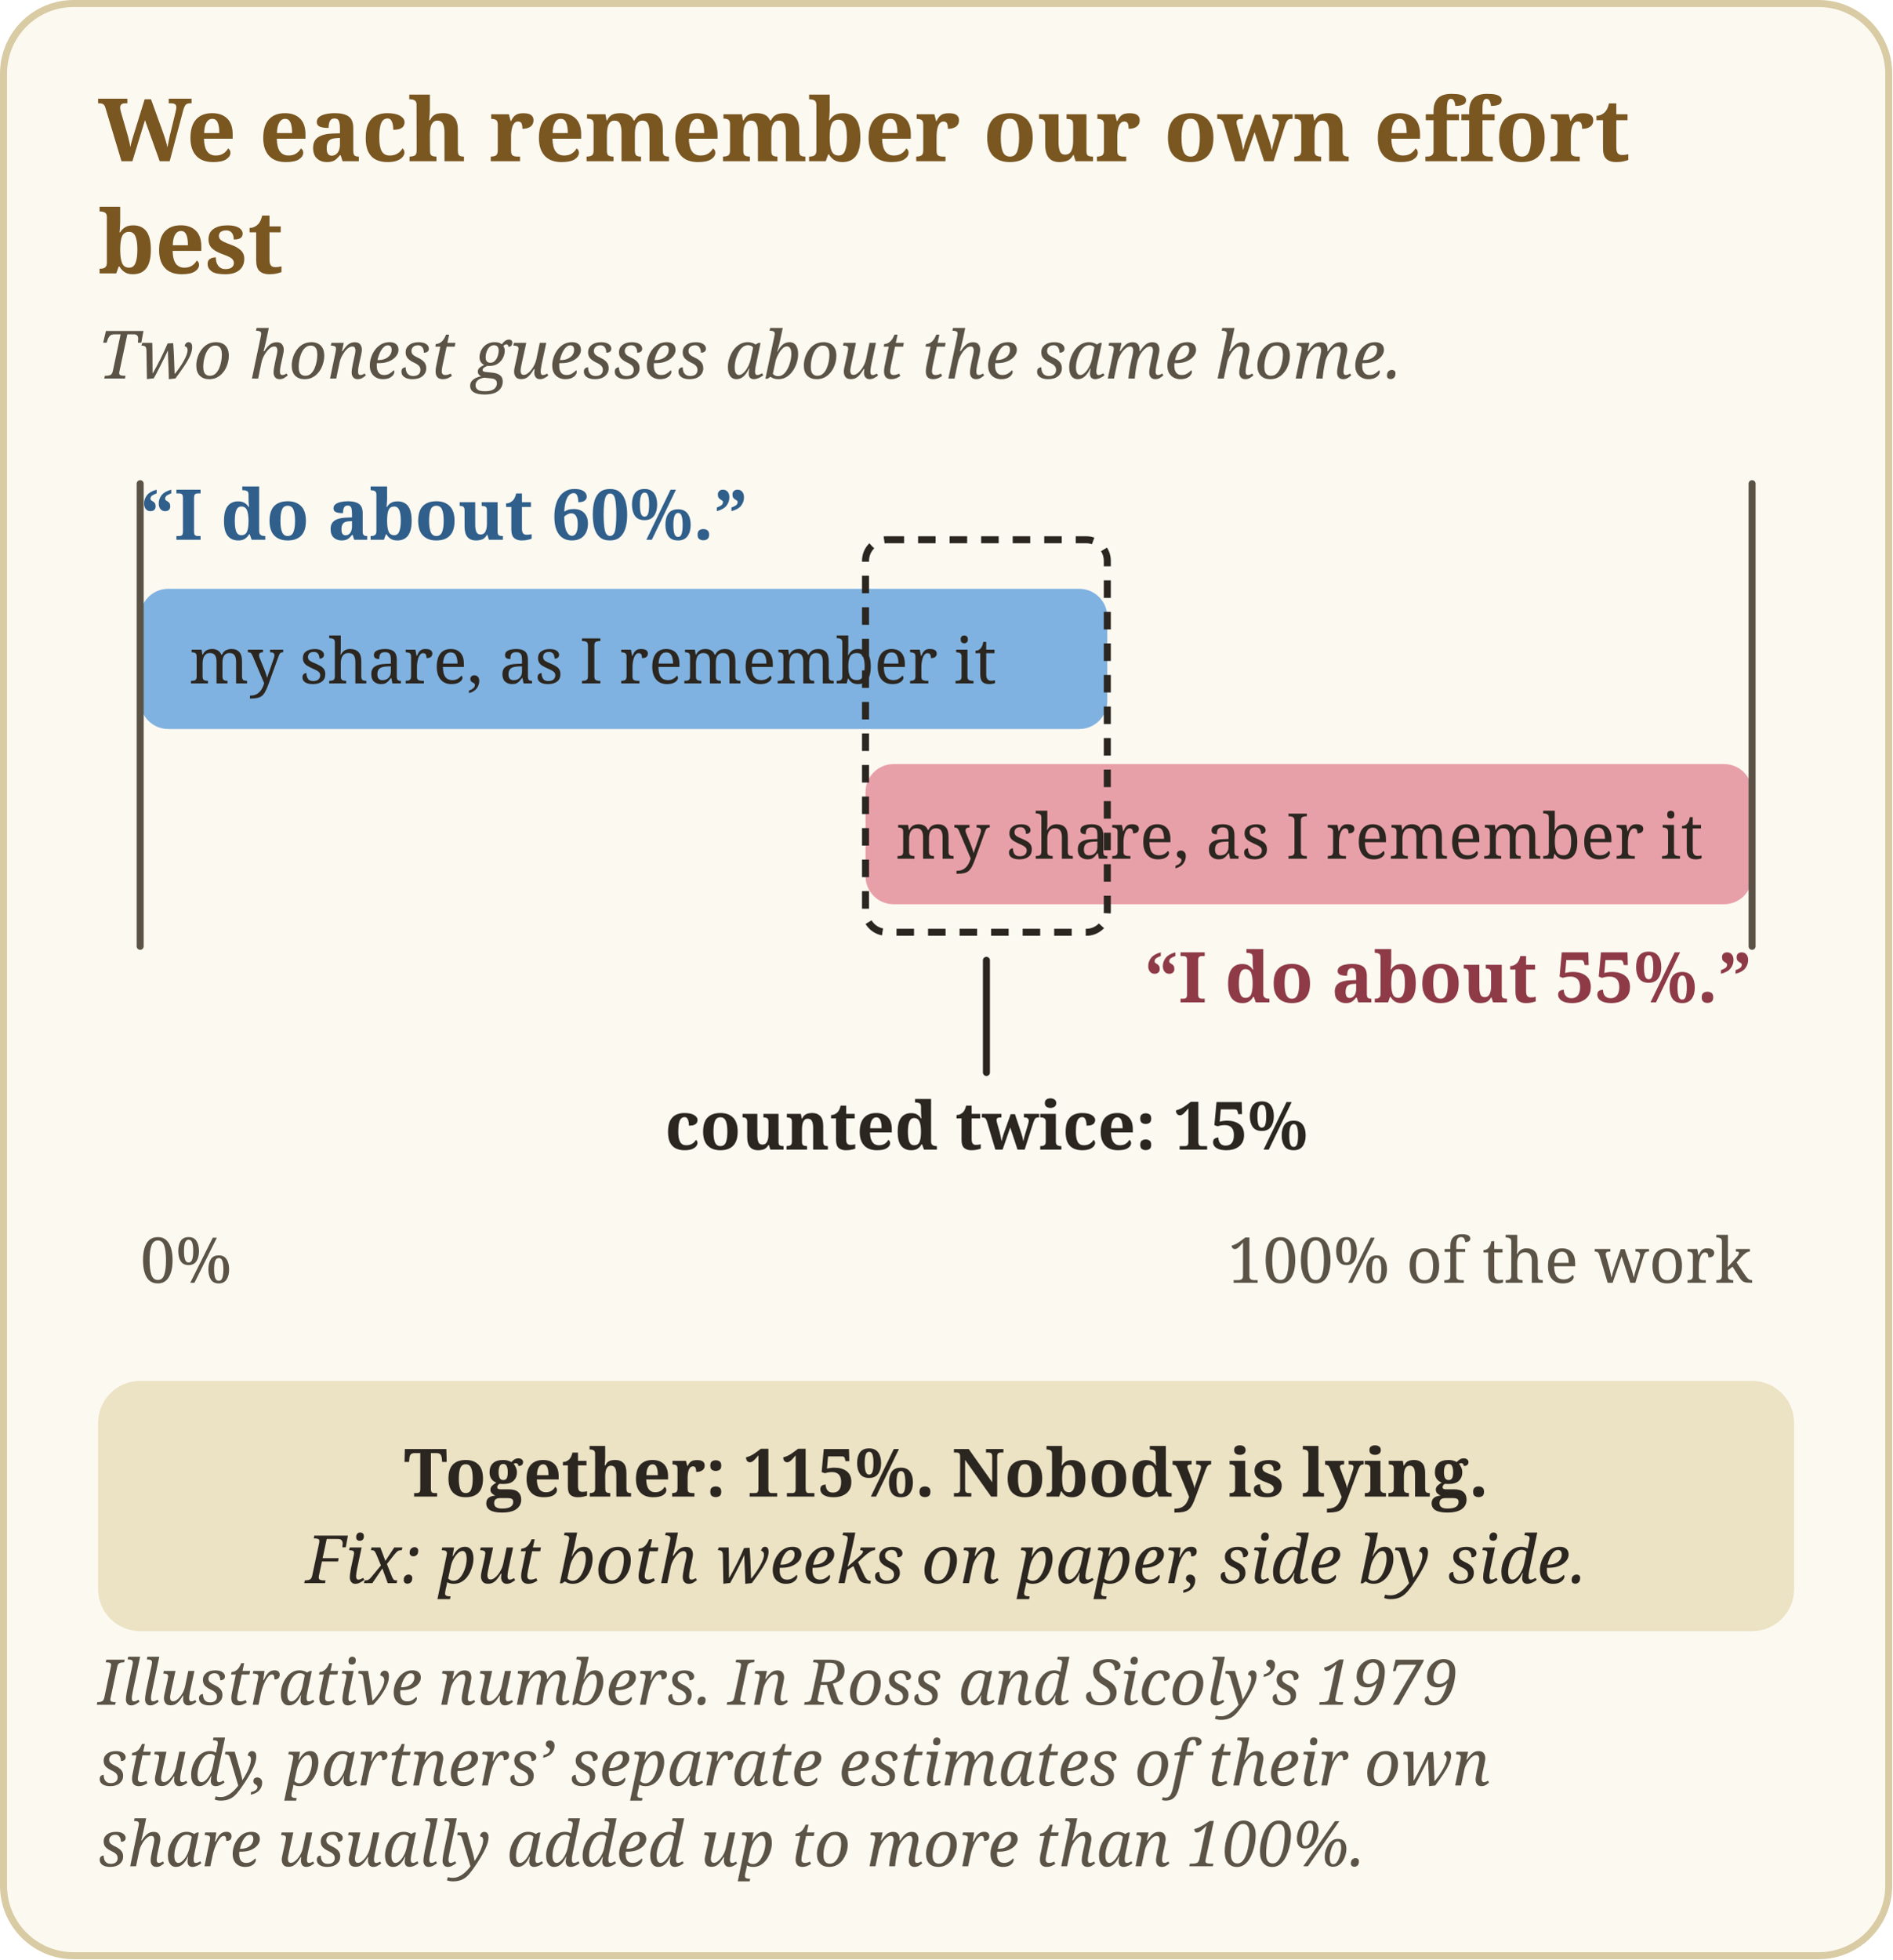
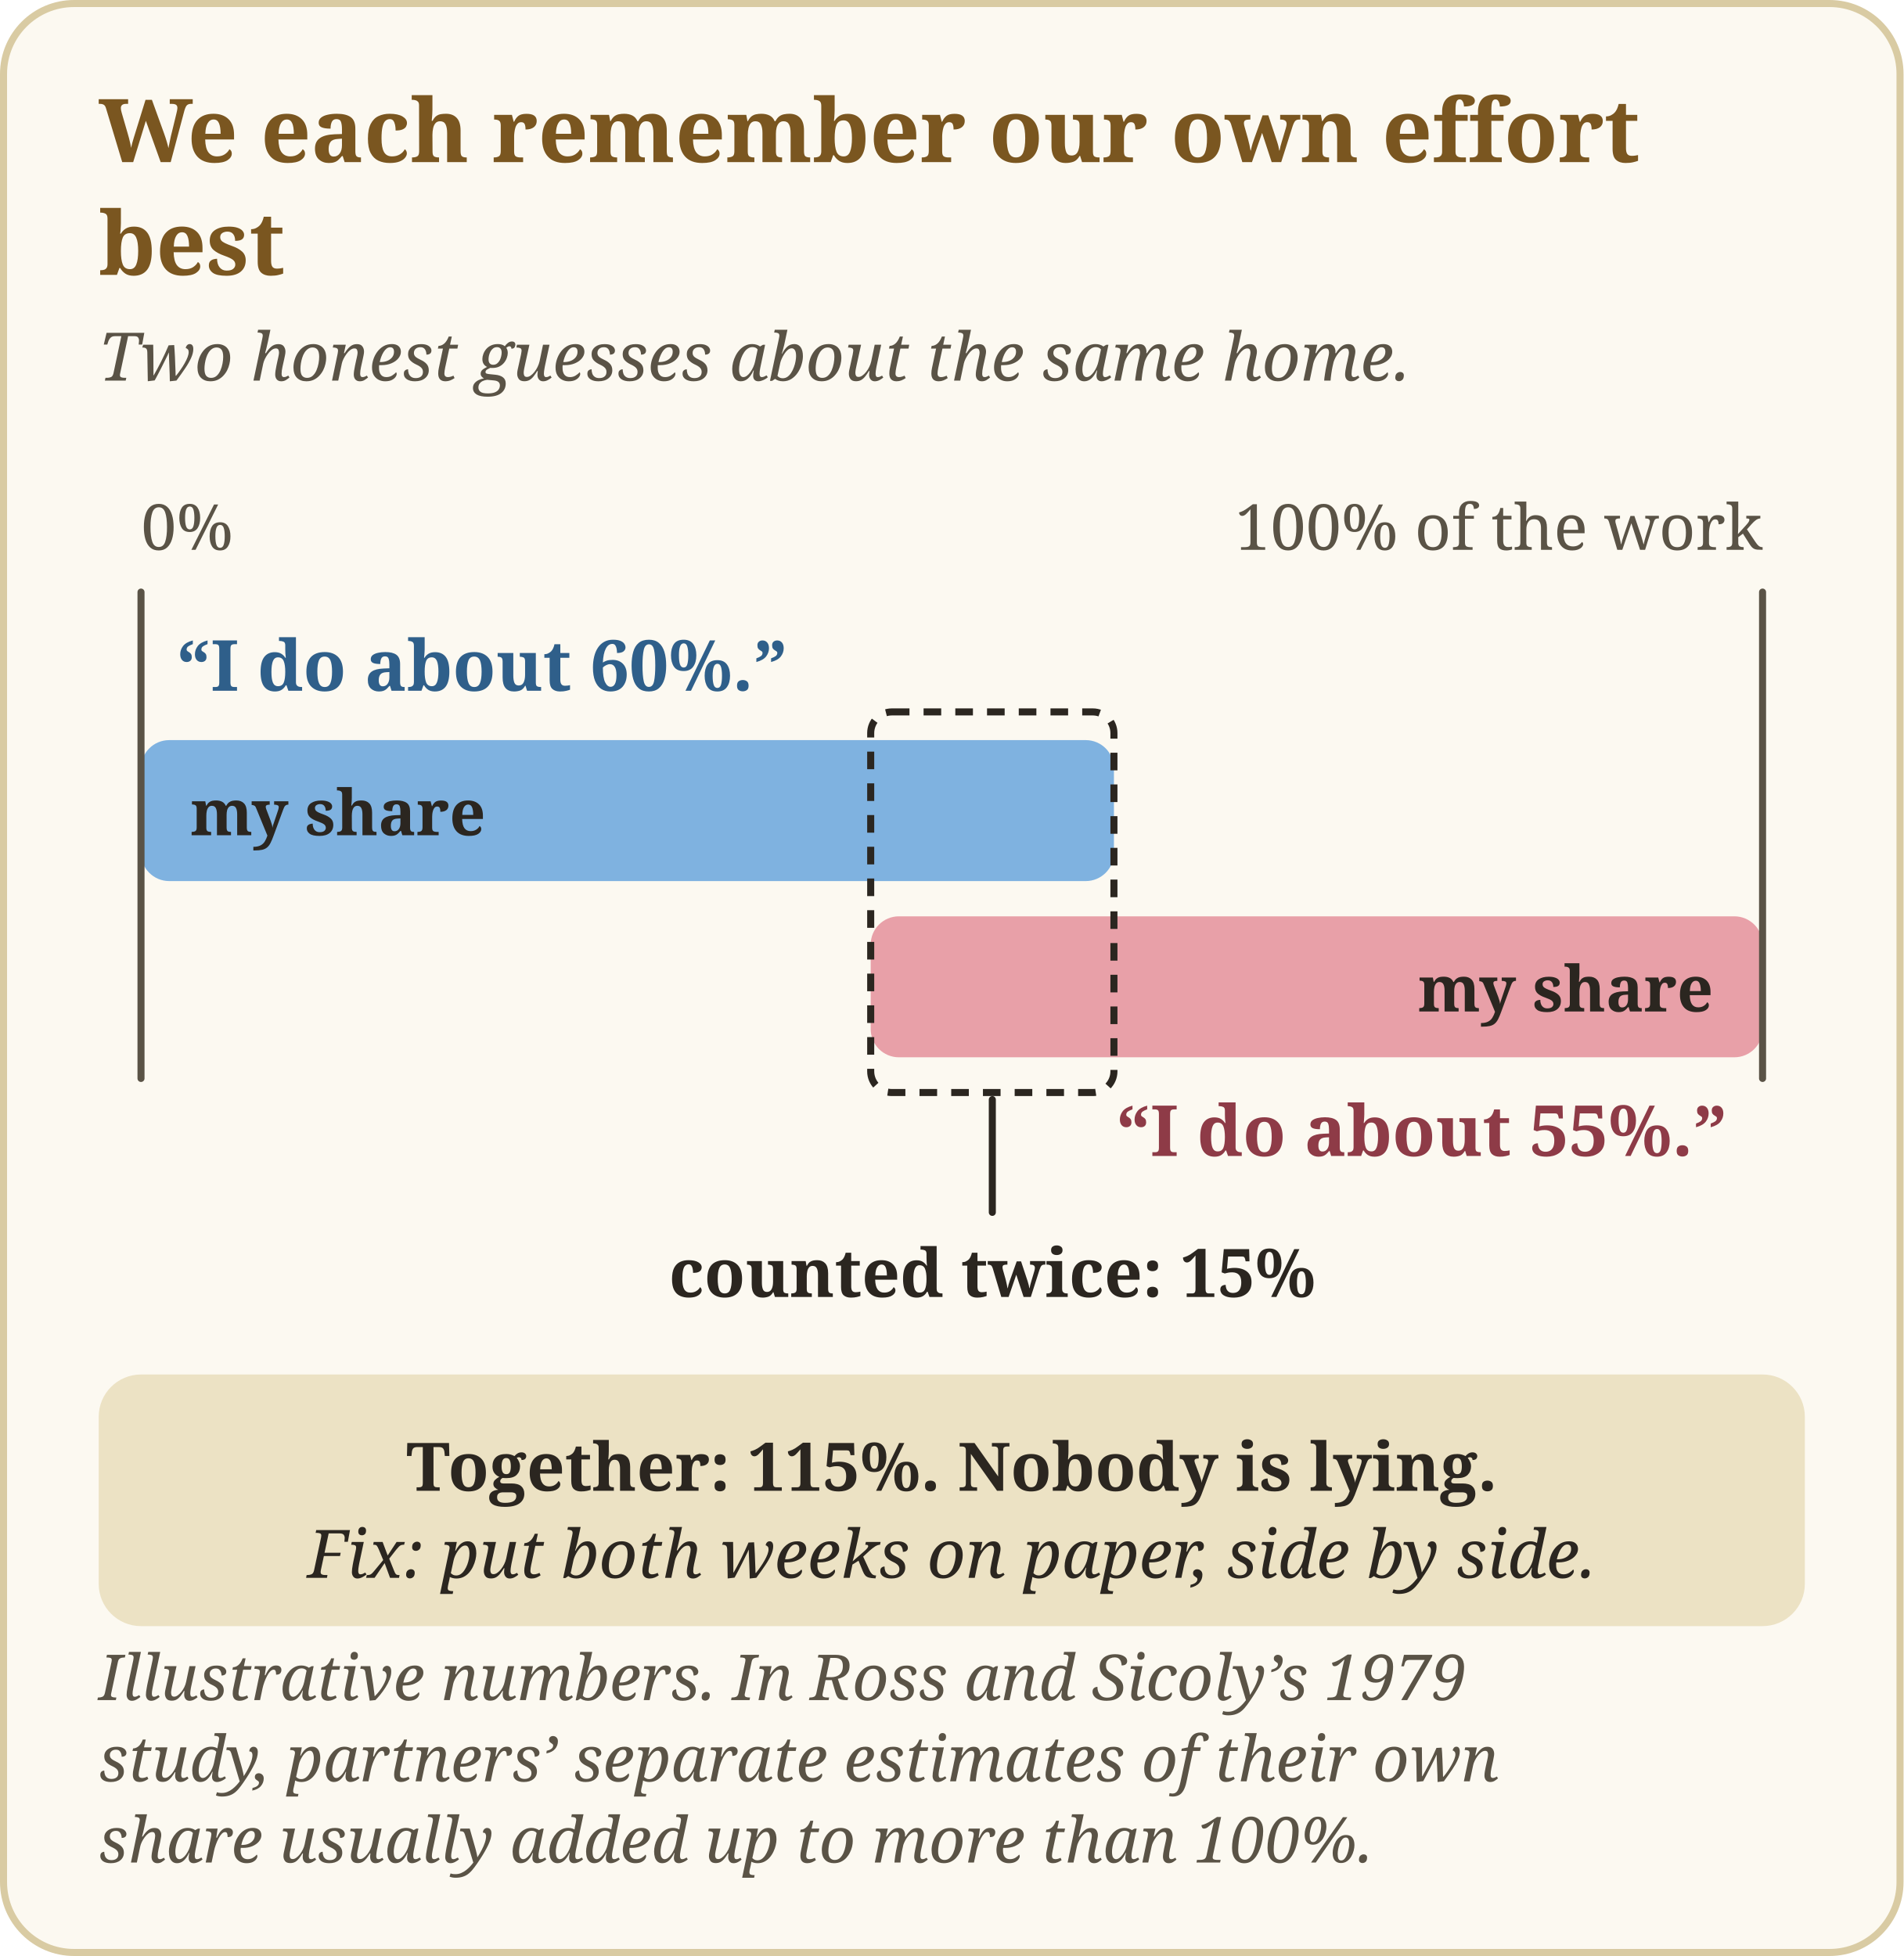
- <svg xmlns="http://www.w3.org/2000/svg" viewBox="0 0 540 559" width="540" height="559" role="img" aria-labelledby="fig-preface-estimates-t fig-preface-estimates-d" font-family="Lora, Georgia, serif" fill="#2B2620">
-   <rect x="1" y="1" width="538" height="557" rx="20" fill="#FCF9F1" stroke="#D9CBA3" stroke-width="2" />
+ <svg xmlns="http://www.w3.org/2000/svg" viewBox="0 0 540 555" width="540" height="555" role="img" aria-labelledby="fig-preface-estimates-t fig-preface-estimates-d" font-family="Lora, Georgia, serif" fill="#2B2620">
+   <rect x="1" y="1" width="538" height="553" rx="20" fill="#FCF9F1" stroke="#D9CBA3" stroke-width="2" />
  <text x="28" y="46" font-size="25" font-weight="bold" fill="#7A5620">
    <tspan x="28" dy="0">We each remember our own effort</tspan>
    <tspan x="28" dy="32">best</tspan>
  </text>
  <text x="28" y="108" font-size="19" font-style="italic" fill="#5A5346">Two honest guesses about the same home.</text>
-   <text x="40" y="154" font-size="20" font-weight="bold" fill="#2F5F8A">“I do about 60%.”</text>
-   <rect x="40" y="168" width="276" height="40" rx="8" fill="#7FB2E0" />
-   <text x="54" y="195" font-size="18">my share, as I remember it</text>
-   <rect x="247" y="218" width="253" height="40" rx="8" fill="#E8A0A8" />
-   <text x="486" y="245" font-size="18" text-anchor="end">my share, as I remember it</text>
-   <text x="500" y="286" font-size="20" font-weight="bold" fill="#8E3B47" text-anchor="end">“I do about 55%.”</text>
-   <rect x="247" y="154" width="69" height="112" rx="6" fill="none" stroke="#2B2620" stroke-width="2" stroke-dasharray="5 4" />
-   <line x1="40" y1="138" x2="40" y2="270" stroke="#5A5346" stroke-width="2" stroke-linecap="round" />
-   <line x1="500" y1="138" x2="500" y2="270" stroke="#5A5346" stroke-width="2" stroke-linecap="round" />
-   <path d="M281.5 274.0 L281.5 306.0" fill="none" stroke="#2B2620" stroke-width="2" stroke-linecap="round" stroke-linejoin="round" />
-   <text x="281.5" y="328" font-size="19" font-weight="bold" text-anchor="middle">counted twice: 15%</text>
-   <text x="40" y="366" font-size="18" fill="#5A5346">0%</text>
-   <text x="500" y="366" font-size="18" fill="#5A5346" text-anchor="end">100% of the work</text>
-   <rect x="28" y="394" width="484" height="71.4" rx="12" fill="#ECE2C4" />
-   <text x="270" y="427" font-size="19" font-weight="bold" text-anchor="middle">Together: 115%. Nobody is lying.</text>
-   <text x="270" y="451.7" font-size="19" font-style="italic" text-anchor="middle">Fix: put both weeks on paper, side by side.</text>
-   <text x="28" y="486.4" font-size="18" font-style="italic" fill="#5A5346">
+   <text x="40" y="156" font-size="18" fill="#5A5346">0%</text>
+   <text x="500" y="156" font-size="18" fill="#5A5346" text-anchor="end">100% of the work</text>
+   <text x="50" y="196" font-size="20" font-weight="bold" fill="#2F5F8A">“I do about 60%.”</text>
+   <rect x="40" y="210" width="276" height="40" rx="8" fill="#7FB2E0" />
+   <text x="54" y="237" font-size="18" font-weight="bold">my share</text>
+   <rect x="247" y="260" width="253" height="40" rx="8" fill="#E8A0A8" />
+   <text x="486" y="287" font-size="18" font-weight="bold" text-anchor="end">my share</text>
+   <text x="490" y="328" font-size="20" font-weight="bold" fill="#8E3B47" text-anchor="end">“I do about 55%.”</text>
+   <rect x="247" y="202" width="69" height="108" rx="6" fill="none" stroke="#2B2620" stroke-width="2" stroke-dasharray="5 4" />
+   <line x1="40" y1="168" x2="40" y2="306" stroke="#5A5346" stroke-width="2" stroke-linecap="round" />
+   <line x1="500" y1="168" x2="500" y2="306" stroke="#5A5346" stroke-width="2" stroke-linecap="round" />
+   <line x1="281.5" y1="312" x2="281.5" y2="344" stroke="#2B2620" stroke-width="2" stroke-linecap="round" />
+   <text x="281.5" y="368" font-size="19" font-weight="bold" text-anchor="middle">counted twice: 15%</text>
+   <rect x="28" y="390" width="484" height="71.4" rx="12" fill="#ECE2C4" />
+   <text x="270" y="423" font-size="19" font-weight="bold" text-anchor="middle">Together: 115%. Nobody is lying.</text>
+   <text x="270" y="447.7" font-size="19" font-style="italic" text-anchor="middle">Fix: put both weeks on paper, side by side.</text>
+   <text x="28" y="482.4" font-size="18" font-style="italic" fill="#5A5346">
    <tspan x="28" dy="0">Illustrative numbers. In Ross and Sicoly’s 1979</tspan>
    <tspan x="28" dy="23.04">study, partners’ separate estimates of their own</tspan>
    <tspan x="28" dy="23.04">share usually added up to more than 100%.</tspan>
  </text>
</svg>
